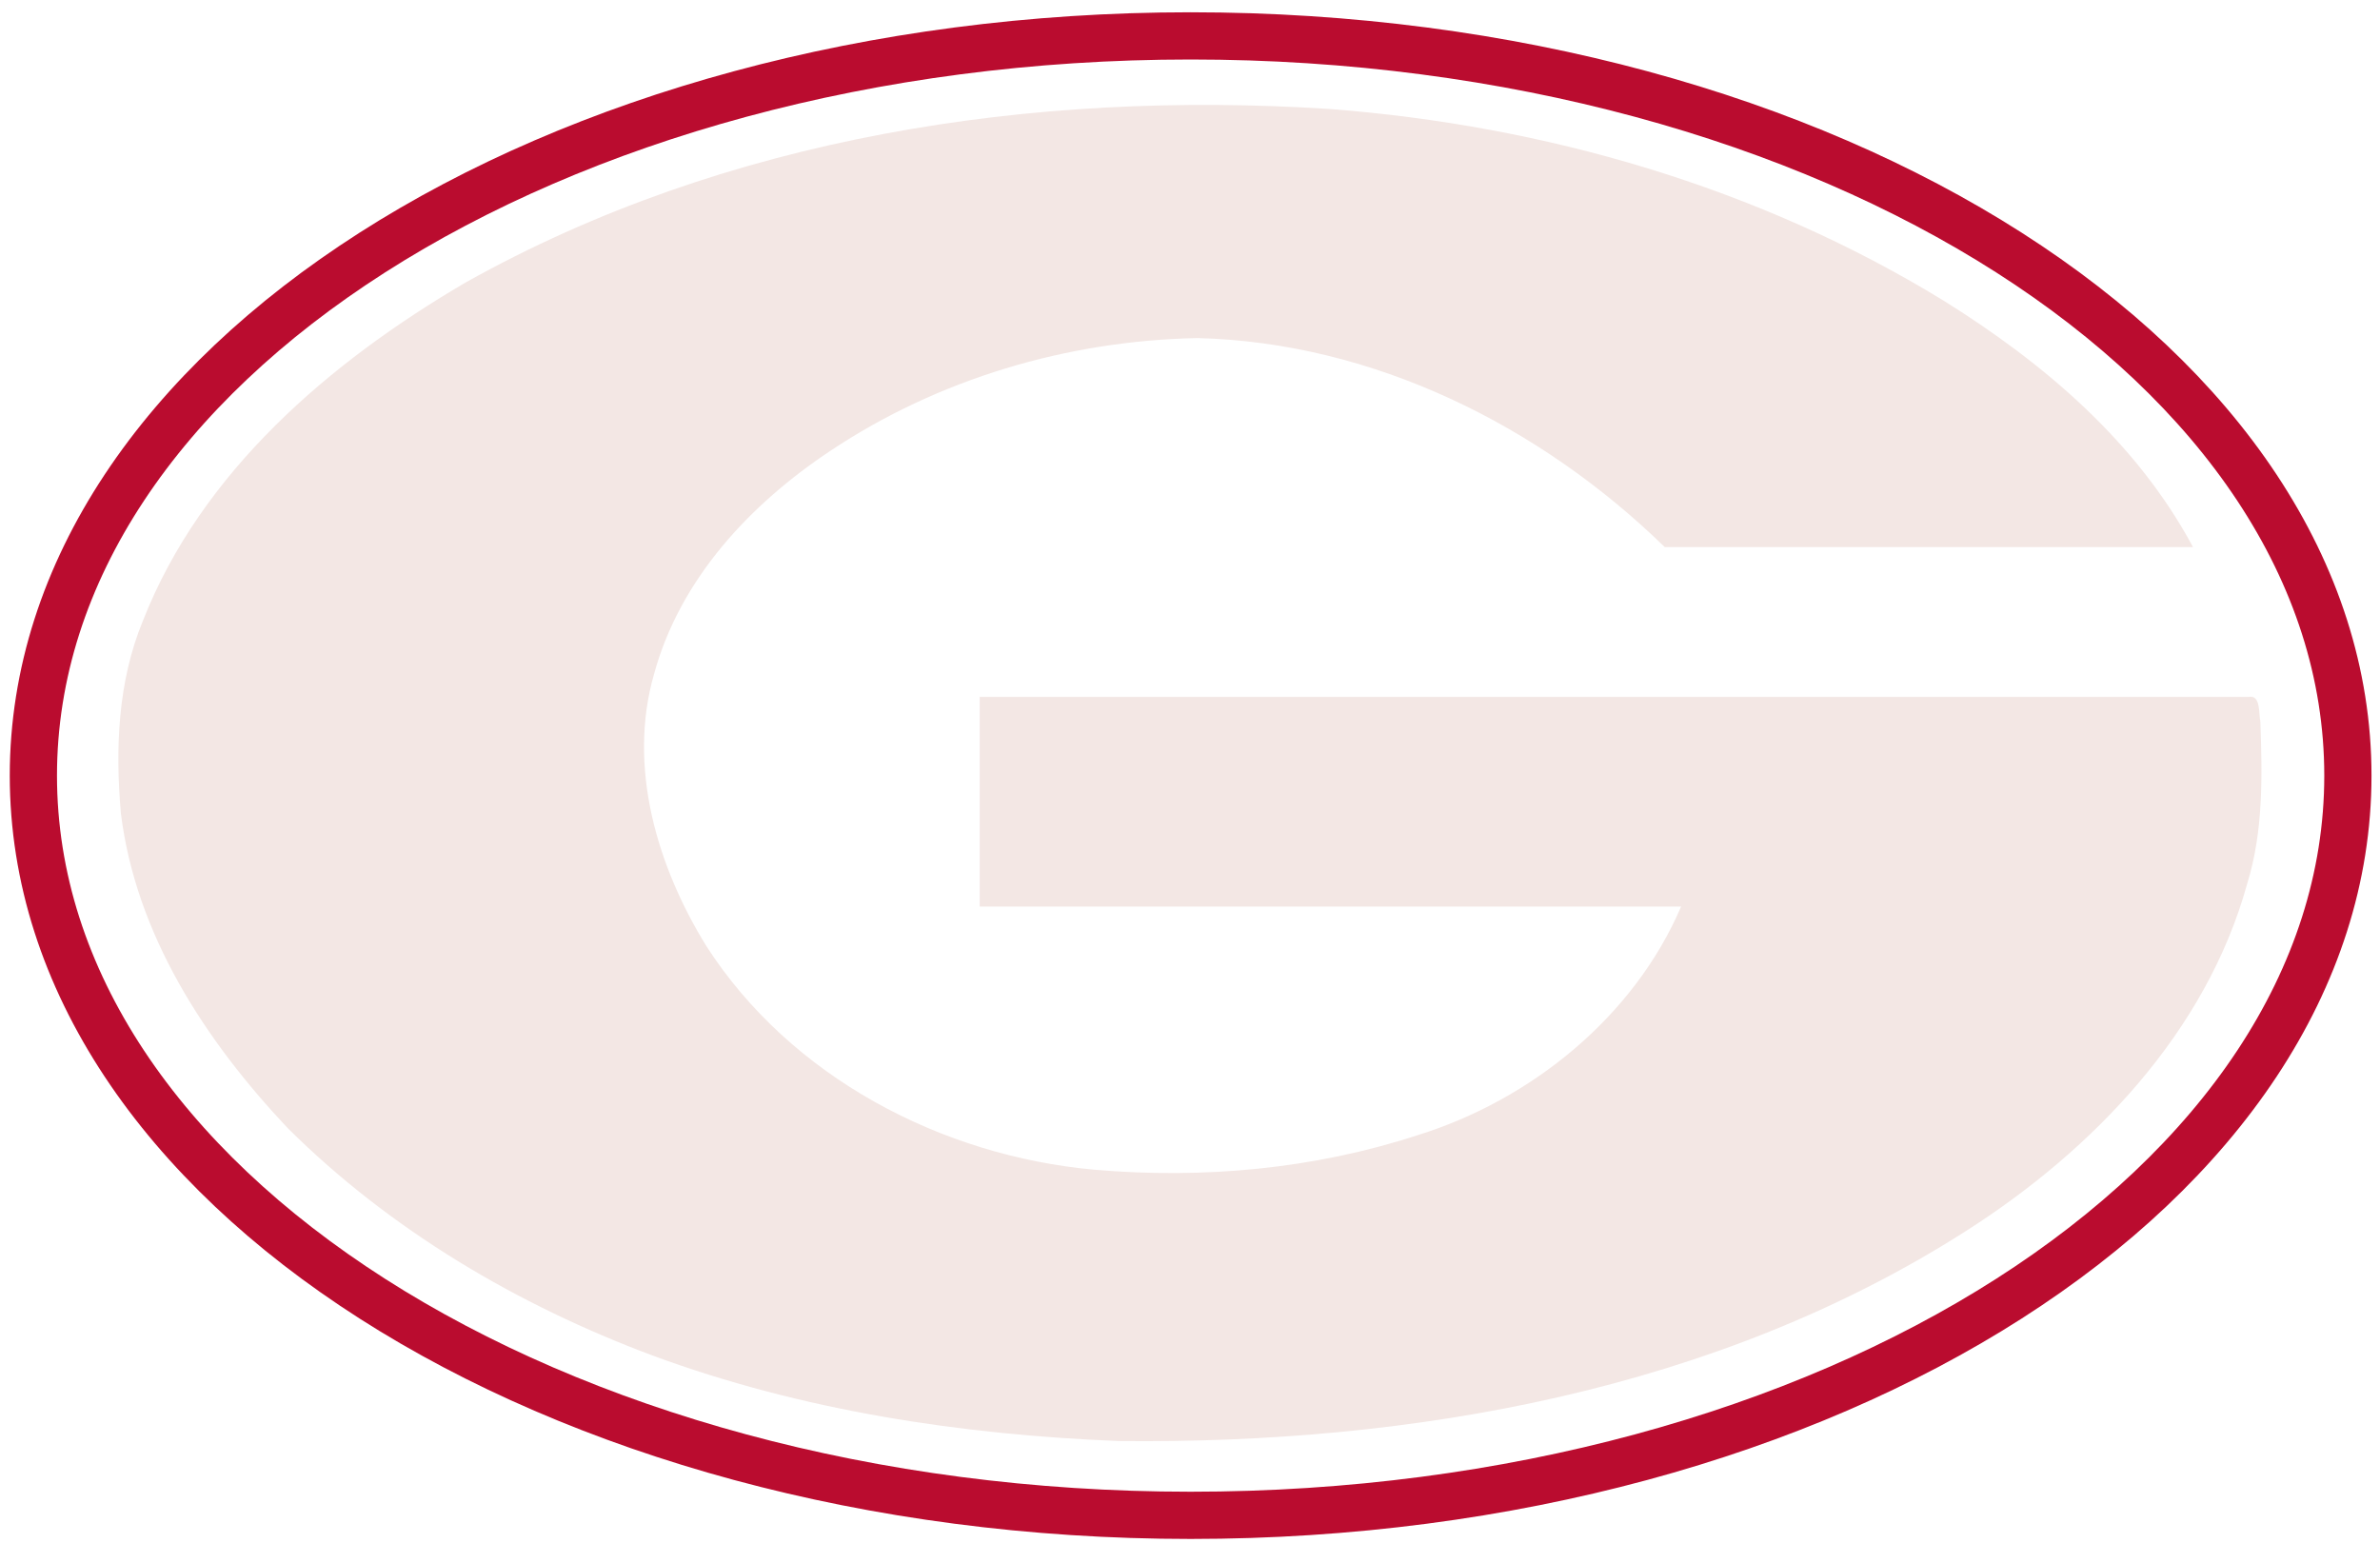
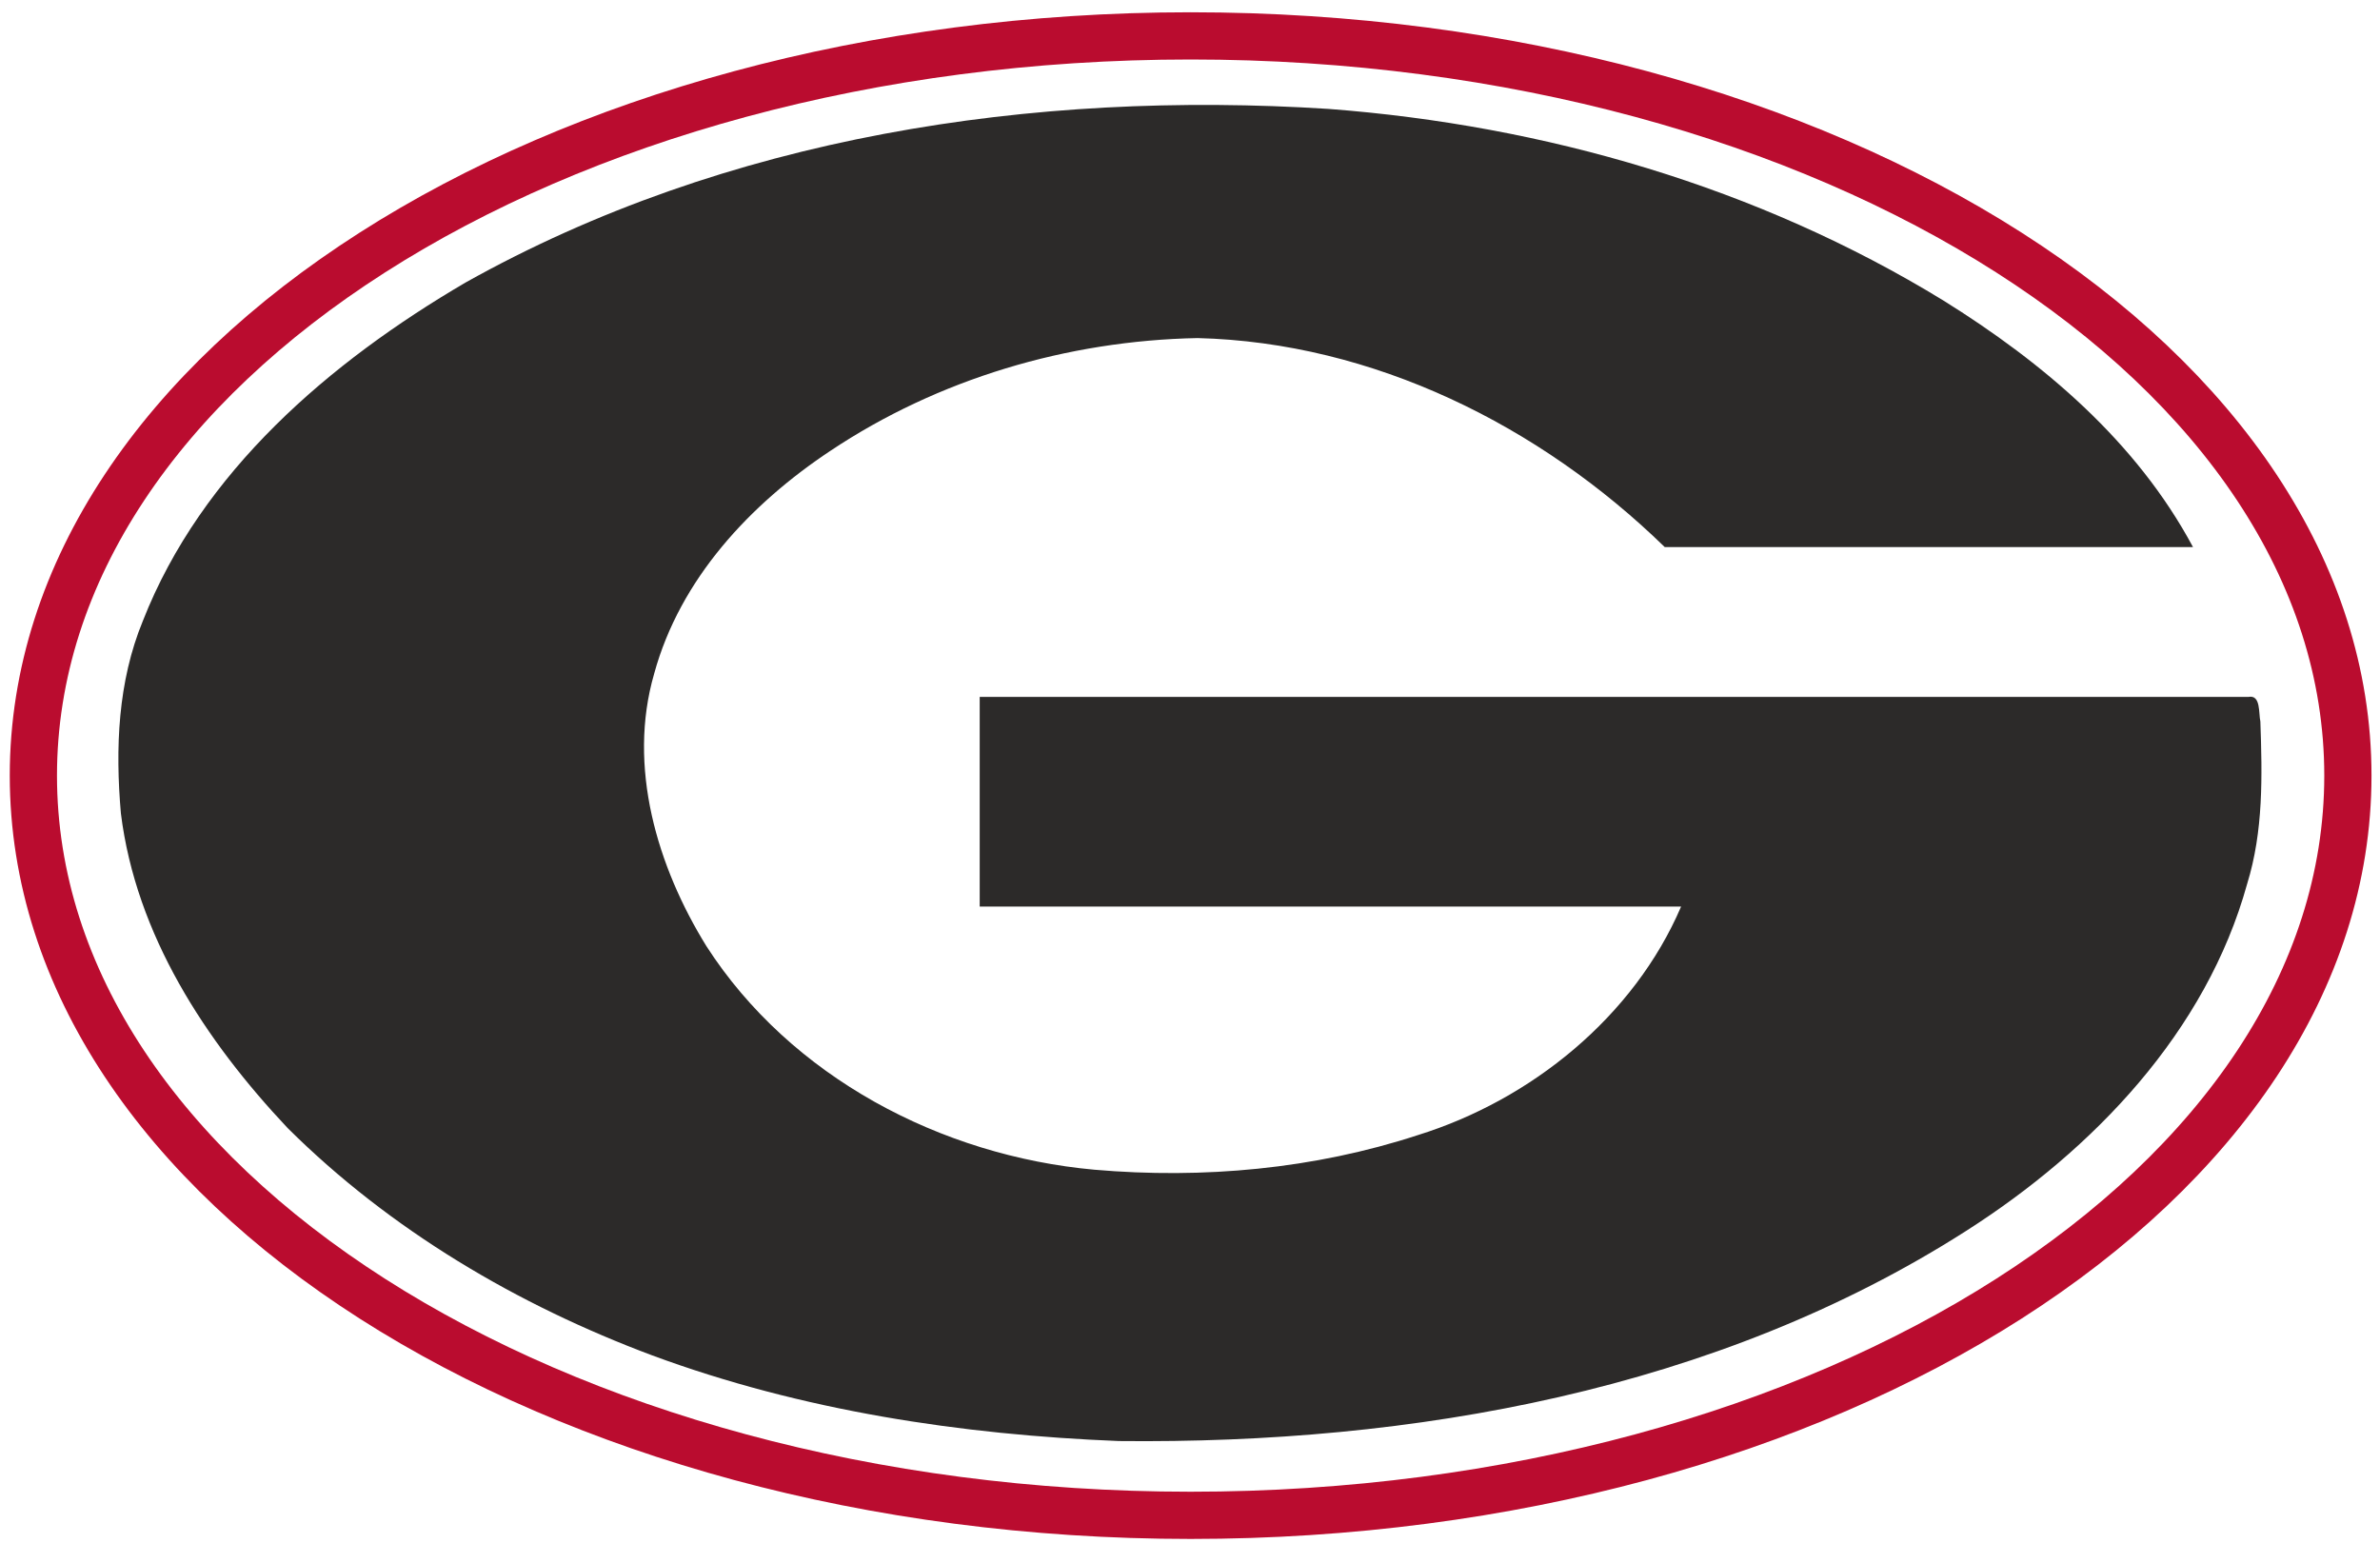
<svg xmlns="http://www.w3.org/2000/svg" width="378" height="245" version="1.1">
  <ellipse cx="189.1" cy="123.2" rx="183.8" ry="117.5" fill="none" stroke="#BA0C2F" stroke-width="7.5" />
-   <path d="M 73.9,44.9 C 115.3,21.7 164,14.3 211,17.3 c 34.3,2.6 68.2,12.4 97.6,30.4 15.9,9.9 30.7,22.4 39.7,39.2 h-83.9 c-19.8,-19.3 -46.3,-32.5 -74.2,-33.2 -20.7,0.4 -41.2,6.5 -58.3,17.9 -12.8,8.5 -23.9,20.4 -28,35.4 -4.3,14.8 0.5,30.7 8.3,43.3 13.4,20.8 37.3,33.3 61.6,35.5 17.3,1.5 34.9,-0.1 51.4,-5.5 18,-5.6 34.3,-18.8 41.8,-36.3 h-111.4 v-33.3 h201.5 c2,-0.4 1.6,2.6 1.9,3.9 0.3,8.6 0.5,17.4 -2.1,25.8 -6.5,23.5 -24.4,42.2 -44.6,55.1 -39.7,25.4 -88,33.9 -134.6,33.4 -25,-1 -50.3,-4.8 -74.1,-13.6 C 82.2,207.3 62,195.4 45.7,179.2 32.6,165.3 21.6,148.5 19.2,129.2 18.3,118.9 18.7,108.3 22.7,98.6 32,74.9 52.4,57.5 73.9,44.9z" fill="#F3E7E4" />
+   <path d="M 73.9,44.9 C 115.3,21.7 164,14.3 211,17.3 c 34.3,2.6 68.2,12.4 97.6,30.4 15.9,9.9 30.7,22.4 39.7,39.2 h-83.9 c-19.8,-19.3 -46.3,-32.5 -74.2,-33.2 -20.7,0.4 -41.2,6.5 -58.3,17.9 -12.8,8.5 -23.9,20.4 -28,35.4 -4.3,14.8 0.5,30.7 8.3,43.3 13.4,20.8 37.3,33.3 61.6,35.5 17.3,1.5 34.9,-0.1 51.4,-5.5 18,-5.6 34.3,-18.8 41.8,-36.3 h-111.4 v-33.3 h201.5 c2,-0.4 1.6,2.6 1.9,3.9 0.3,8.6 0.5,17.4 -2.1,25.8 -6.5,23.5 -24.4,42.2 -44.6,55.1 -39.7,25.4 -88,33.9 -134.6,33.4 -25,-1 -50.3,-4.8 -74.1,-13.6 C 82.2,207.3 62,195.4 45.7,179.2 32.6,165.3 21.6,148.5 19.2,129.2 18.3,118.9 18.7,108.3 22.7,98.6 32,74.9 52.4,57.5 73.9,44.9z" fill="#2C2A29" />
</svg>
